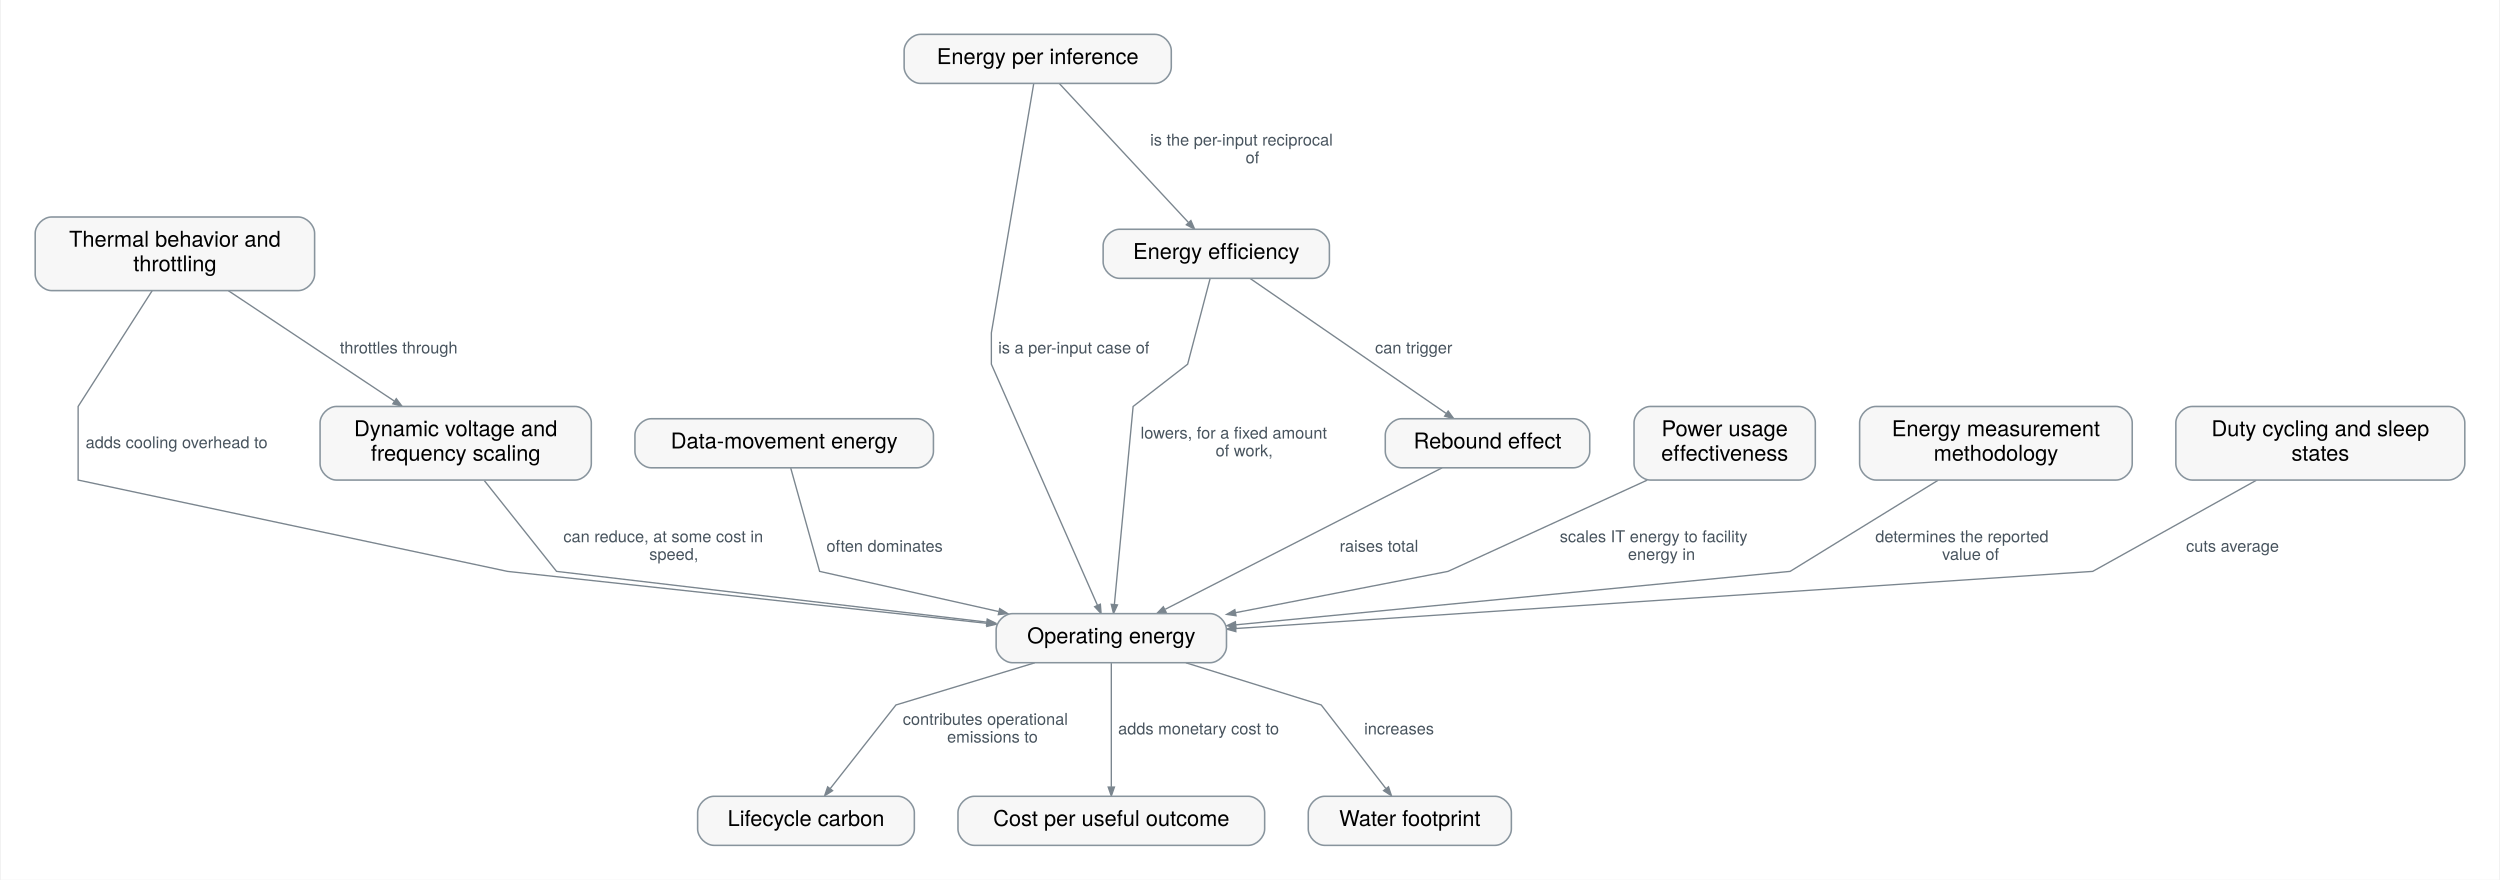
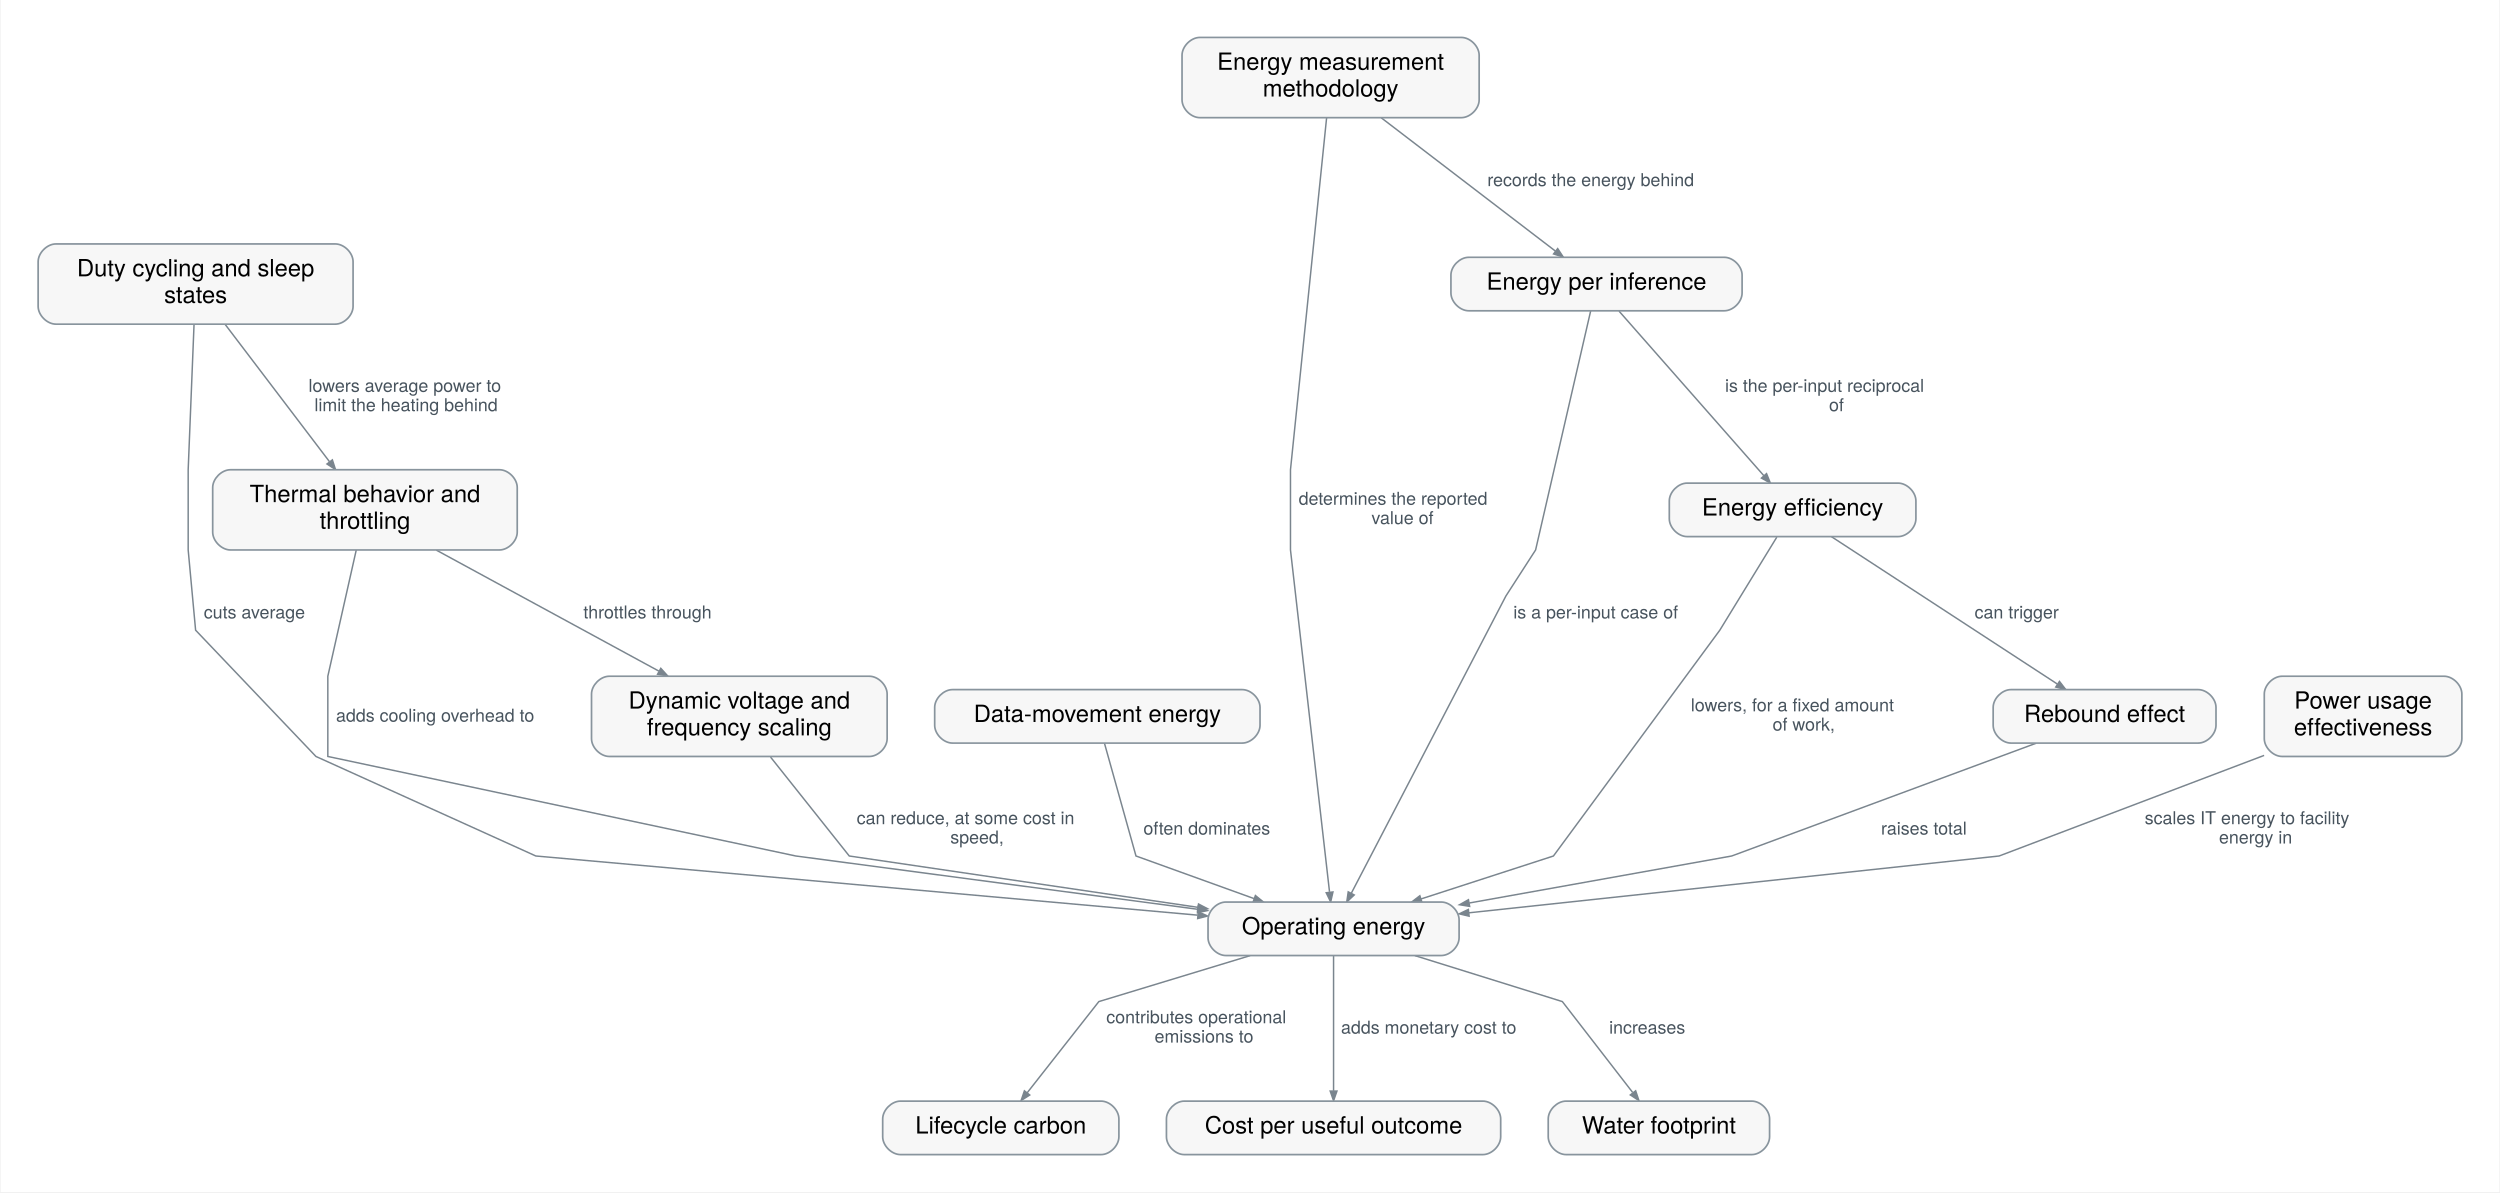
- <svg xmlns="http://www.w3.org/2000/svg" xmlns:xlink="http://www.w3.org/1999/xlink" width="1833pt" height="645pt" viewBox="0.00 0.00 1832.90 645.40" font-family="Helvetica Neue, Helvetica, Arial, sans-serif" role="group" aria-label="How does Operating energy connect?">
-   <g id="graph0" class="graph" transform="scale(1 1) rotate(0) translate(25.2 620.2)">
-     <polygon fill="white" stroke="transparent" points="-25.2,25.2 -25.2,-620.2 1807.7,-620.2 1807.7,25.2 -25.2,25.2" />
+ <svg xmlns="http://www.w3.org/2000/svg" xmlns:xlink="http://www.w3.org/1999/xlink" width="1682pt" height="802pt" viewBox="0.00 0.00 1681.90 802.40" font-family="Helvetica Neue, Helvetica, Arial, sans-serif" role="group" aria-label="How does Operating energy connect?">
+   <g id="graph0" class="graph" transform="scale(1 1) rotate(0) translate(25.2 777.2)">
+     <polygon fill="white" stroke="transparent" points="-25.2,25.2 -25.2,-777.2 1656.7,-777.2 1656.7,25.2 -25.2,25.2" />
    <g id="relation-rel.energy.carbon" class="edge">
-       <path fill="none" stroke="#7a858e" d="M733.35,-133.94C687.94,-120.15 631.5,-103 631.5,-103 631.5,-103 602.74,-66.4 583.19,-41.52" />
-       <polygon fill="#7a858e" stroke="#7a858e" points="584.98,-40.11 579.18,-36.4 581.4,-42.92 584.98,-40.11" />
-       <text text-anchor="start" x="636.5" y="-88.4" font-family="Helvetica Neue" font-size="12.00" fill="#47535d" paint-order="stroke" stroke="white" stroke-width="4" stroke-linejoin="round">contributes operational</text>
-       <text text-anchor="start" x="669" y="-75.4" font-family="Helvetica Neue" font-size="12.00" fill="#47535d" paint-order="stroke" stroke="white" stroke-width="4" stroke-linejoin="round">emissions to</text>
+       <path fill="none" stroke="#7a858e" d="M815.85,-133.94C770.44,-120.15 714,-103 714,-103 714,-103 685.24,-66.4 665.69,-41.52" />
+       <polygon fill="#7a858e" stroke="#7a858e" points="667.48,-40.11 661.68,-36.4 663.9,-42.92 667.48,-40.11" />
+       <text text-anchor="start" x="719" y="-88.4" font-family="Helvetica Neue" font-size="12.00" fill="#47535d" paint-order="stroke" stroke="white" stroke-width="4" stroke-linejoin="round">contributes operational</text>
+       <text text-anchor="start" x="751.5" y="-75.4" font-family="Helvetica Neue" font-size="12.00" fill="#47535d" paint-order="stroke" stroke="white" stroke-width="4" stroke-linejoin="round">emissions to</text>
    </g>
    <g id="relation-rel.energy.unit-cost" class="edge">
-       <path fill="none" stroke="#7a858e" d="M789.5,-133.74C789.5,-110.52 789.5,-69.11 789.5,-42.9" />
-       <polygon fill="#7a858e" stroke="#7a858e" points="791.78,-42.76 789.5,-36.26 787.23,-42.76 791.78,-42.76" />
-       <text text-anchor="start" x="794.5" y="-81.4" font-family="Helvetica Neue" font-size="12.00" fill="#47535d" paint-order="stroke" stroke="white" stroke-width="4" stroke-linejoin="round">adds monetary cost to</text>
+       <path fill="none" stroke="#7a858e" d="M872,-133.74C872,-110.52 872,-69.11 872,-42.9" />
+       <polygon fill="#7a858e" stroke="#7a858e" points="874.28,-42.76 872,-36.26 869.73,-42.76 874.28,-42.76" />
+       <text text-anchor="start" x="877" y="-81.4" font-family="Helvetica Neue" font-size="12.00" fill="#47535d" paint-order="stroke" stroke="white" stroke-width="4" stroke-linejoin="round">adds monetary cost to</text>
    </g>
    <g id="relation-rel.water-footprint.energy" class="edge">
-       <path fill="none" stroke="#7a858e" d="M844.23,-133.94C888.49,-120.15 943.5,-103 943.5,-103 943.5,-103 971.58,-66.71 990.83,-41.83" />
-       <polygon fill="#7a858e" stroke="#7a858e" points="992.85,-42.94 995.03,-36.4 989.25,-40.15 992.85,-42.94" />
-       <text text-anchor="start" x="975" y="-81.4" font-family="Helvetica Neue" font-size="12.00" fill="#47535d" paint-order="stroke" stroke="white" stroke-width="4" stroke-linejoin="round">increases</text>
+       <path fill="none" stroke="#7a858e" d="M926.73,-133.94C970.99,-120.15 1026,-103 1026,-103 1026,-103 1054.08,-66.71 1073.33,-41.83" />
+       <polygon fill="#7a858e" stroke="#7a858e" points="1075.35,-42.94 1077.53,-36.4 1071.75,-40.15 1075.35,-42.94" />
+       <text text-anchor="start" x="1057.5" y="-81.4" font-family="Helvetica Neue" font-size="12.00" fill="#47535d" paint-order="stroke" stroke="white" stroke-width="4" stroke-linejoin="round">increases</text>
    </g>
    <g id="relation-rel.thermal-dynamics.energy" class="edge">
-       <path fill="none" stroke="#7a858e" d="M85.85,-406.98C64.87,-374.17 31.5,-322 31.5,-322 31.5,-322 31.5,-268 31.5,-268 31.5,-268 346.5,-201 346.5,-201 346.5,-201 568.72,-176.92 698.38,-162.87" />
-       <polygon fill="#7a858e" stroke="#7a858e" points="698.65,-165.13 704.87,-162.17 698.16,-160.61 698.65,-165.13" />
-       <text text-anchor="start" x="37" y="-291.4" font-family="Helvetica Neue" font-size="12.00" fill="#47535d" paint-order="stroke" stroke="white" stroke-width="4" stroke-linejoin="round">adds cooling overhead to</text>
+       <path fill="none" stroke="#7a858e" d="M214.14,-406.98C206.75,-374.17 195,-322 195,-322 195,-322 195,-268 195,-268 195,-268 510,-201 510,-201 510,-201 673.22,-179.36 780.47,-165.14" />
+       <polygon fill="#7a858e" stroke="#7a858e" points="780.98,-167.36 787.13,-164.25 780.38,-162.85 780.98,-167.36" />
+       <text text-anchor="start" x="200.5" y="-291.4" font-family="Helvetica Neue" font-size="12.00" fill="#47535d" paint-order="stroke" stroke="white" stroke-width="4" stroke-linejoin="round">adds cooling overhead to</text>
    </g>
    <g id="relation-rel.thermal-dynamics.dvfs" class="edge">
-       <path fill="none" stroke="#7a858e" d="M141.73,-406.91C176.41,-383.84 227,-350.2 263.36,-326.02" />
-       <polygon fill="#7a858e" stroke="#7a858e" points="264.91,-327.72 269.06,-322.23 262.39,-323.93 264.91,-327.72" />
-       <text text-anchor="start" x="223.5" y="-360.9" font-family="Helvetica Neue" font-size="12.00" fill="#47535d" paint-order="stroke" stroke="white" stroke-width="4" stroke-linejoin="round">throttles through</text>
+       <path fill="none" stroke="#7a858e" d="M267.99,-406.91C310.77,-383.65 373.32,-349.65 417.87,-325.43" />
+       <polygon fill="#7a858e" stroke="#7a858e" points="419.13,-327.33 423.76,-322.23 416.96,-323.33 419.13,-327.33" />
+       <text text-anchor="start" x="367" y="-360.9" font-family="Helvetica Neue" font-size="12.00" fill="#47535d" paint-order="stroke" stroke="white" stroke-width="4" stroke-linejoin="round">throttles through</text>
    </g>
    <g id="relation-rel.data-movement-energy.energy" class="edge">
-       <path fill="none" stroke="#7a858e" d="M554.27,-276.94C561.77,-250.09 575.5,-201 575.5,-201 575.5,-201 646.66,-185.04 706.91,-171.52" />
-       <polygon fill="#7a858e" stroke="#7a858e" points="707.6,-173.7 713.45,-170.06 706.61,-169.26 707.6,-173.7" />
-       <text text-anchor="start" x="580.5" y="-215.4" font-family="Helvetica Neue" font-size="12.00" fill="#47535d" paint-order="stroke" stroke="white" stroke-width="4" stroke-linejoin="round">often dominates</text>
+       <path fill="none" stroke="#7a858e" d="M717.77,-276.94C725.27,-250.09 739,-201 739,-201 739,-201 781.45,-185.68 818.39,-172.35" />
+       <polygon fill="#7a858e" stroke="#7a858e" points="819.39,-174.4 824.73,-170.06 817.85,-170.12 819.39,-174.4" />
+       <text text-anchor="start" x="744" y="-215.4" font-family="Helvetica Neue" font-size="12.00" fill="#47535d" paint-order="stroke" stroke="white" stroke-width="4" stroke-linejoin="round">often dominates</text>
    </g>
    <g id="relation-rel.dvfs.energy" class="edge">
-       <path fill="none" stroke="#7a858e" d="M329.51,-267.6C351.39,-240.1 382.5,-201 382.5,-201 382.5,-201 577.94,-177.95 697.95,-163.8" />
-       <polygon fill="#7a858e" stroke="#7a858e" points="698.49,-166.02 704.67,-163 697.95,-161.51 698.49,-166.02" />
-       <text text-anchor="start" x="387.5" y="-222.4" font-family="Helvetica Neue" font-size="12.00" fill="#47535d" paint-order="stroke" stroke="white" stroke-width="4" stroke-linejoin="round">can reduce, at some cost in</text>
-       <text text-anchor="start" x="450.5" y="-209.4" font-family="Helvetica Neue" font-size="12.00" fill="#47535d" paint-order="stroke" stroke="white" stroke-width="4" stroke-linejoin="round">speed,</text>
+       <path fill="none" stroke="#7a858e" d="M493.01,-267.6C514.89,-240.1 546,-201 546,-201 546,-201 684.18,-180.65 780.62,-166.45" />
+       <polygon fill="#7a858e" stroke="#7a858e" points="781.1,-168.68 787.2,-165.49 780.44,-164.18 781.1,-168.68" />
+       <text text-anchor="start" x="551" y="-222.4" font-family="Helvetica Neue" font-size="12.00" fill="#47535d" paint-order="stroke" stroke="white" stroke-width="4" stroke-linejoin="round">can reduce, at some cost in</text>
+       <text text-anchor="start" x="614" y="-209.4" font-family="Helvetica Neue" font-size="12.00" fill="#47535d" paint-order="stroke" stroke="white" stroke-width="4" stroke-linejoin="round">speed,</text>
    </g>
    <g id="relation-rel.energy-per-inference.energy" class="edge">
-       <path fill="none" stroke="#7a858e" d="M732.6,-558.95C724.38,-510.58 701.5,-376 701.5,-376 701.5,-376 701.5,-353 701.5,-353 701.5,-353 756.18,-228.73 779.34,-176.1" />
-       <polygon fill="#7a858e" stroke="#7a858e" points="781.46,-176.92 782,-170.05 777.3,-175.09 781.46,-176.92" />
-       <text text-anchor="start" x="706.5" y="-360.9" font-family="Helvetica Neue" font-size="12.00" fill="#47535d" paint-order="stroke" stroke="white" stroke-width="4" stroke-linejoin="round">is a per-input case of</text>
+       <path fill="none" stroke="#7a858e" d="M1045.07,-567.93C1034.81,-523.38 1008,-407 1008,-407 1008,-407 988,-376 988,-376 988,-376 897,-201 897,-201 897,-201 890.41,-188.34 883.99,-176.02" />
+       <polygon fill="#7a858e" stroke="#7a858e" points="885.9,-174.77 880.88,-170.06 881.87,-176.87 885.9,-174.77" />
+       <text text-anchor="start" x="993" y="-360.9" font-family="Helvetica Neue" font-size="12.00" fill="#47535d" paint-order="stroke" stroke="white" stroke-width="4" stroke-linejoin="round">is a per-input case of</text>
    </g>
    <g id="relation-rel.energy-per-inference.energy-efficiency" class="edge">
-       <path fill="none" stroke="#7a858e" d="M751.3,-558.99C775.01,-533.48 819.77,-485.29 845.98,-457.09" />
-       <polygon fill="#7a858e" stroke="#7a858e" points="847.88,-458.38 850.64,-452.07 844.55,-455.28 847.88,-458.38" />
-       <text text-anchor="start" x="818" y="-513.4" font-family="Helvetica Neue" font-size="12.00" fill="#47535d" paint-order="stroke" stroke="white" stroke-width="4" stroke-linejoin="round">is the per-input reciprocal</text>
-       <text text-anchor="start" x="888" y="-500.4" font-family="Helvetica Neue" font-size="12.00" fill="#47535d" paint-order="stroke" stroke="white" stroke-width="4" stroke-linejoin="round">of</text>
+       <path fill="none" stroke="#7a858e" d="M1064.14,-567.79C1088.21,-540.44 1135.18,-487.07 1161.65,-456.98" />
+       <polygon fill="#7a858e" stroke="#7a858e" points="1163.45,-458.39 1166.03,-452.01 1160.03,-455.38 1163.45,-458.39" />
+       <text text-anchor="start" x="1135.5" y="-513.4" font-family="Helvetica Neue" font-size="12.00" fill="#47535d" paint-order="stroke" stroke="white" stroke-width="4" stroke-linejoin="round">is the per-input reciprocal</text>
+       <text text-anchor="start" x="1205.5" y="-500.4" font-family="Helvetica Neue" font-size="12.00" fill="#47535d" paint-order="stroke" stroke="white" stroke-width="4" stroke-linejoin="round">of</text>
    </g>
    <g id="relation-rel.pue.energy" class="edge">
-       <path fill="none" stroke="#7a858e" d="M1182.68,-267.97C1122.63,-240.46 1036.5,-201 1036.5,-201 1036.5,-201 951.25,-184.43 880.91,-170.76" />
-       <polygon fill="#7a858e" stroke="#7a858e" points="880.97,-168.46 874.16,-169.45 880.1,-172.92 880.97,-168.46" />
-       <text text-anchor="start" x="1118.5" y="-222.4" font-family="Helvetica Neue" font-size="12.00" fill="#47535d" paint-order="stroke" stroke="white" stroke-width="4" stroke-linejoin="round">scales IT energy to facility</text>
-       <text text-anchor="start" x="1168.5" y="-209.4" font-family="Helvetica Neue" font-size="12.00" fill="#47535d" paint-order="stroke" stroke="white" stroke-width="4" stroke-linejoin="round">energy in</text>
+       <path fill="none" stroke="#7a858e" d="M1498.38,-268.71C1425.83,-241.17 1320,-201 1320,-201 1320,-201 1094.05,-176.79 963.08,-162.76" />
+       <polygon fill="#7a858e" stroke="#7a858e" points="963.23,-160.49 956.53,-162.06 962.75,-165.01 963.23,-160.49" />
+       <text text-anchor="start" x="1418" y="-222.4" font-family="Helvetica Neue" font-size="12.00" fill="#47535d" paint-order="stroke" stroke="white" stroke-width="4" stroke-linejoin="round">scales IT energy to facility</text>
+       <text text-anchor="start" x="1468" y="-209.4" font-family="Helvetica Neue" font-size="12.00" fill="#47535d" paint-order="stroke" stroke="white" stroke-width="4" stroke-linejoin="round">energy in</text>
    </g>
    <g id="relation-rel.energy-efficiency.energy" class="edge">
-       <path fill="none" stroke="#7a858e" d="M861.94,-415.64C855.77,-392.11 845.5,-353 845.5,-353 845.5,-353 805.5,-322 805.5,-322 805.5,-322 796.17,-223.47 791.76,-176.88" />
-       <polygon fill="#7a858e" stroke="#7a858e" points="794,-176.39 791.12,-170.13 789.47,-176.82 794,-176.39" />
-       <text text-anchor="start" x="811" y="-298.4" font-family="Helvetica Neue" font-size="12.00" fill="#47535d" paint-order="stroke" stroke="white" stroke-width="4" stroke-linejoin="round">lowers, for a fixed amount</text>
-       <text text-anchor="start" x="866" y="-285.4" font-family="Helvetica Neue" font-size="12.00" fill="#47535d" paint-order="stroke" stroke="white" stroke-width="4" stroke-linejoin="round">of work,</text>
+       <path fill="none" stroke="#7a858e" d="M1170.37,-415.64C1155.96,-392.11 1132,-353 1132,-353 1132,-353 1020,-201 1020,-201 1020,-201 972.17,-185.49 930.89,-172.1" />
+       <polygon fill="#7a858e" stroke="#7a858e" points="931.48,-169.9 924.6,-170.06 930.08,-174.23 931.48,-169.9" />
+       <text text-anchor="start" x="1112.5" y="-298.4" font-family="Helvetica Neue" font-size="12.00" fill="#47535d" paint-order="stroke" stroke="white" stroke-width="4" stroke-linejoin="round">lowers, for a fixed amount</text>
+       <text text-anchor="start" x="1167.5" y="-285.4" font-family="Helvetica Neue" font-size="12.00" fill="#47535d" paint-order="stroke" stroke="white" stroke-width="4" stroke-linejoin="round">of work,</text>
    </g>
    <g id="relation-rel.energy-efficiency.rebound-effect" class="edge">
-       <path fill="none" stroke="#7a858e" d="M891.3,-415.93C927.75,-390.84 995.7,-344.05 1035.1,-316.93" />
-       <polygon fill="#7a858e" stroke="#7a858e" points="1036.64,-318.63 1040.7,-313.07 1034.06,-314.89 1036.64,-318.63" />
-       <text text-anchor="start" x="983" y="-360.9" font-family="Helvetica Neue" font-size="12.00" fill="#47535d" paint-order="stroke" stroke="white" stroke-width="4" stroke-linejoin="round">can trigger</text>
+       <path fill="none" stroke="#7a858e" d="M1207.17,-415.93C1245.71,-390.78 1317.64,-343.86 1359.18,-316.76" />
+       <polygon fill="#7a858e" stroke="#7a858e" points="1360.63,-318.53 1364.83,-313.07 1358.14,-314.72 1360.63,-318.53" />
+       <text text-anchor="start" x="1303.5" y="-360.9" font-family="Helvetica Neue" font-size="12.00" fill="#47535d" paint-order="stroke" stroke="white" stroke-width="4" stroke-linejoin="round">can trigger</text>
    </g>
    <g id="relation-rel.energy-measurement.energy" class="edge">
-       <path fill="none" stroke="#7a858e" d="M1396.04,-267.85C1351.37,-240.34 1287.5,-201 1287.5,-201 1287.5,-201 1024.82,-175.68 881.02,-161.82" />
-       <polygon fill="#7a858e" stroke="#7a858e" points="880.95,-159.53 874.26,-161.17 880.51,-164.06 880.95,-159.53" />
-       <text text-anchor="start" x="1350" y="-222.4" font-family="Helvetica Neue" font-size="12.00" fill="#47535d" paint-order="stroke" stroke="white" stroke-width="4" stroke-linejoin="round">determines the reported</text>
-       <text text-anchor="start" x="1399" y="-209.4" font-family="Helvetica Neue" font-size="12.00" fill="#47535d" paint-order="stroke" stroke="white" stroke-width="4" stroke-linejoin="round">value of</text>
+       <path fill="none" stroke="#7a858e" d="M867.31,-697.82C860.48,-631.3 843,-461 843,-461 843,-461 843,-407 843,-407 843,-407 862.05,-240.12 869.27,-176.89" />
+       <polygon fill="#7a858e" stroke="#7a858e" points="871.58,-176.78 870.05,-170.06 867.05,-176.26 871.58,-176.78" />
+       <text text-anchor="start" x="848.5" y="-437.4" font-family="Helvetica Neue" font-size="12.00" fill="#47535d" paint-order="stroke" stroke="white" stroke-width="4" stroke-linejoin="round">determines the reported</text>
+       <text text-anchor="start" x="897.5" y="-424.4" font-family="Helvetica Neue" font-size="12.00" fill="#47535d" paint-order="stroke" stroke="white" stroke-width="4" stroke-linejoin="round">value of</text>
+     </g>
+     <g id="relation-rel.energy-measurement.energy-per-inference" class="edge">
+       <path fill="none" stroke="#7a858e" d="M904.09,-697.91C938.13,-671.86 989.8,-632.31 1021.37,-608.15" />
+       <polygon fill="#7a858e" stroke="#7a858e" points="1022.86,-609.87 1026.64,-604.12 1020.09,-606.26 1022.86,-609.87" />
+       <text text-anchor="start" x="975.5" y="-651.9" font-family="Helvetica Neue" font-size="12.00" fill="#47535d" paint-order="stroke" stroke="white" stroke-width="4" stroke-linejoin="round">records the energy behind</text>
    </g>
    <g id="relation-rel.rebound-effect.energy" class="edge">
-       <path fill="none" stroke="#7a858e" d="M1032.21,-276.99C981.13,-250.9 883.62,-201.08 829.03,-173.19" />
-       <polygon fill="#7a858e" stroke="#7a858e" points="829.73,-171 822.91,-170.07 827.66,-175.05 829.73,-171" />
-       <text text-anchor="start" x="957" y="-215.4" font-family="Helvetica Neue" font-size="12.00" fill="#47535d" paint-order="stroke" stroke="white" stroke-width="4" stroke-linejoin="round">raises total</text>
+       <path fill="none" stroke="#7a858e" d="M1344.96,-276.94C1272.5,-250.09 1140,-201 1140,-201 1140,-201 1040.96,-183.26 963.29,-169.35" />
+       <polygon fill="#7a858e" stroke="#7a858e" points="963.6,-167.09 956.8,-168.19 962.79,-171.57 963.6,-167.09" />
+       <text text-anchor="start" x="1240.5" y="-215.4" font-family="Helvetica Neue" font-size="12.00" fill="#47535d" paint-order="stroke" stroke="white" stroke-width="4" stroke-linejoin="round">raises total</text>
    </g>
    <g id="relation-rel.duty-cycling.energy" class="edge">
-       <path fill="none" stroke="#7a858e" d="M1629.54,-267.85C1580.14,-240.34 1509.5,-201 1509.5,-201 1509.5,-201 1074.47,-172 880.72,-159.08" />
-       <polygon fill="#7a858e" stroke="#7a858e" points="880.85,-156.81 874.21,-158.65 880.54,-161.35 880.85,-156.81" />
-       <text text-anchor="start" x="1578" y="-215.4" font-family="Helvetica Neue" font-size="12.00" fill="#47535d" paint-order="stroke" stroke="white" stroke-width="4" stroke-linejoin="round">cuts average</text>
+       <path fill="none" stroke="#7a858e" d="M104.94,-558.7C103.47,-522.3 101,-461 101,-461 101,-461 101,-407 101,-407 101,-407 106,-353 106,-353 106,-353 187,-268 187,-268 187,-268 335,-201 335,-201 335,-201 627.13,-174.89 780.46,-161.18" />
+       <polygon fill="#7a858e" stroke="#7a858e" points="780.94,-163.42 787.21,-160.58 780.53,-158.89 780.94,-163.42" />
+       <text text-anchor="start" x="111.5" y="-360.9" font-family="Helvetica Neue" font-size="12.00" fill="#47535d" paint-order="stroke" stroke="white" stroke-width="4" stroke-linejoin="round">cuts average</text>
+     </g>
+     <g id="relation-rel.duty-cycling.thermal-dynamics" class="edge">
+       <path fill="none" stroke="#7a858e" d="M125.86,-558.87C145.41,-533.14 175.3,-493.81 196.14,-466.4" />
+       <polygon fill="#7a858e" stroke="#7a858e" points="198.06,-467.63 200.18,-461.08 194.43,-464.88 198.06,-467.63" />
+       <text text-anchor="start" x="182" y="-513.4" font-family="Helvetica Neue" font-size="12.00" fill="#47535d" paint-order="stroke" stroke="white" stroke-width="4" stroke-linejoin="round">lowers average power to</text>
+       <text text-anchor="start" x="186" y="-500.4" font-family="Helvetica Neue" font-size="12.00" fill="#47535d" paint-order="stroke" stroke="white" stroke-width="4" stroke-linejoin="round">limit the heating behind</text>
    </g>
    <g id="concept-mlsys.energy" class="node">
      <g id="a_concept-mlsys.energy">
        <a xlink:title="Energy consumed by a specified system boundary over a defined workload or interval.">
-           <path fill="#f7f7f7" stroke="#88949d" stroke-width="1.15" d="M862,-170C862,-170 717,-170 717,-170 711,-170 705,-164 705,-158 705,-158 705,-146 705,-146 705,-140 711,-134 717,-134 717,-134 862,-134 862,-134 868,-134 874,-140 874,-146 874,-146 874,-158 874,-158 874,-164 868,-170 862,-170" />
-           <text text-anchor="middle" x="789.5" y="-148.2" font-family="Helvetica Neue" font-size="16.00">Operating energy</text>
+           <path fill="#f7f7f7" stroke="#88949d" stroke-width="1.15" d="M944.5,-170C944.5,-170 799.5,-170 799.5,-170 793.5,-170 787.5,-164 787.5,-158 787.5,-158 787.5,-146 787.5,-146 787.5,-140 793.5,-134 799.5,-134 799.5,-134 944.5,-134 944.5,-134 950.5,-134 956.5,-140 956.5,-146 956.5,-146 956.5,-158 956.5,-158 956.5,-164 950.5,-170 944.5,-170" />
+           <text text-anchor="middle" x="872" y="-148.2" font-family="Helvetica Neue" font-size="16.00">Operating energy</text>
        </a>
      </g>
    </g>
    <g id="concept-mlsys.carbon" class="node">
      <g id="a_concept-mlsys.carbon">
        <a xlink:title="Emissions attributed to operation and embodied system resources under declared accounting boundaries.">
-           <path fill="#f7f7f7" stroke="#88949d" stroke-width="1.15" d="M633,-36C633,-36 498,-36 498,-36 492,-36 486,-30 486,-24 486,-24 486,-12 486,-12 486,-6 492,0 498,0 498,0 633,0 633,0 639,0 645,-6 645,-12 645,-12 645,-24 645,-24 645,-30 639,-36 633,-36" />
-           <text text-anchor="middle" x="565.5" y="-14.2" font-family="Helvetica Neue" font-size="16.00">Lifecycle carbon</text>
+           <path fill="#f7f7f7" stroke="#88949d" stroke-width="1.15" d="M715.5,-36C715.5,-36 580.5,-36 580.5,-36 574.5,-36 568.5,-30 568.5,-24 568.5,-24 568.5,-12 568.5,-12 568.5,-6 574.5,0 580.5,0 580.5,0 715.5,0 715.5,0 721.5,0 727.5,-6 727.5,-12 727.5,-12 727.5,-24 727.5,-24 727.5,-30 721.5,-36 715.5,-36" />
+           <text text-anchor="middle" x="648" y="-14.2" font-family="Helvetica Neue" font-size="16.00">Lifecycle carbon</text>
        </a>
      </g>
    </g>
    <g id="concept-mlsys.unit-cost" class="node">
      <g id="a_concept-mlsys.unit-cost">
        <a xlink:title="Total relevant expenditure divided by outcomes meeting a specified acceptance criterion.">
-           <path fill="#f7f7f7" stroke="#88949d" stroke-width="1.15" d="M890,-36C890,-36 689,-36 689,-36 683,-36 677,-30 677,-24 677,-24 677,-12 677,-12 677,-6 683,0 689,0 689,0 890,0 890,0 896,0 902,-6 902,-12 902,-12 902,-24 902,-24 902,-30 896,-36 890,-36" />
-           <text text-anchor="middle" x="789.5" y="-14.2" font-family="Helvetica Neue" font-size="16.00">Cost per useful outcome</text>
+           <path fill="#f7f7f7" stroke="#88949d" stroke-width="1.15" d="M972.5,-36C972.5,-36 771.5,-36 771.5,-36 765.5,-36 759.5,-30 759.5,-24 759.5,-24 759.5,-12 759.5,-12 759.5,-6 765.5,0 771.5,0 771.5,0 972.5,0 972.5,0 978.5,0 984.5,-6 984.5,-12 984.5,-12 984.5,-24 984.5,-24 984.5,-30 978.5,-36 972.5,-36" />
+           <text text-anchor="middle" x="872" y="-14.2" font-family="Helvetica Neue" font-size="16.00">Cost per useful outcome</text>
        </a>
      </g>
    </g>
    <g id="concept-mlsys.thermal-dynamics" class="node">
      <g id="a_concept-mlsys.thermal-dynamics">
        <a xlink:title="Evolution of temperature under heat generation and removal, and the performance controls or operating restrictions that follow under a platform thermal policy.">
-           <path fill="#f7f7f7" stroke="#88949d" stroke-width="1.15" d="M193,-461C193,-461 12,-461 12,-461 6,-461 0,-455 0,-449 0,-449 0,-419 0,-419 0,-413 6,-407 12,-407 12,-407 193,-407 193,-407 199,-407 205,-413 205,-419 205,-419 205,-449 205,-449 205,-455 199,-461 193,-461" />
-           <text text-anchor="middle" x="102.5" y="-439.2" font-family="Helvetica Neue" font-size="16.00">Thermal behavior and</text>
-           <text text-anchor="middle" x="102.5" y="-421.2" font-family="Helvetica Neue" font-size="16.00">throttling</text>
+           <path fill="#f7f7f7" stroke="#88949d" stroke-width="1.15" d="M310.5,-461C310.5,-461 129.5,-461 129.5,-461 123.5,-461 117.5,-455 117.5,-449 117.5,-449 117.5,-419 117.5,-419 117.5,-413 123.5,-407 129.5,-407 129.5,-407 310.5,-407 310.5,-407 316.5,-407 322.5,-413 322.5,-419 322.5,-419 322.5,-449 322.5,-449 322.5,-455 316.5,-461 310.5,-461" />
+           <text text-anchor="middle" x="220" y="-439.2" font-family="Helvetica Neue" font-size="16.00">Thermal behavior and</text>
+           <text text-anchor="middle" x="220" y="-421.2" font-family="Helvetica Neue" font-size="16.00">throttling</text>
        </a>
      </g>
    </g>
    <g id="concept-mlsys.data-movement-energy" class="node">
      <g id="a_concept-mlsys.data-movement-energy">
        <a xlink:title="The energy cost of moving operands between storage levels, which grows with distance and typically exceeds the energy of the arithmetic performed on them.">
-           <path fill="#f7f7f7" stroke="#88949d" stroke-width="1.15" d="M647,-313C647,-313 452,-313 452,-313 446,-313 440,-307 440,-301 440,-301 440,-289 440,-289 440,-283 446,-277 452,-277 452,-277 647,-277 647,-277 653,-277 659,-283 659,-289 659,-289 659,-301 659,-301 659,-307 653,-313 647,-313" />
-           <text text-anchor="middle" x="549.5" y="-291.2" font-family="Helvetica Neue" font-size="16.00">Data-movement energy</text>
+           <path fill="#f7f7f7" stroke="#88949d" stroke-width="1.15" d="M810.5,-313C810.5,-313 615.5,-313 615.5,-313 609.5,-313 603.5,-307 603.5,-301 603.5,-301 603.5,-289 603.5,-289 603.5,-283 609.5,-277 615.5,-277 615.5,-277 810.5,-277 810.5,-277 816.5,-277 822.5,-283 822.5,-289 822.5,-289 822.5,-301 822.5,-301 822.5,-307 816.5,-313 810.5,-313" />
+           <text text-anchor="middle" x="713" y="-291.2" font-family="Helvetica Neue" font-size="16.00">Data-movement energy</text>
        </a>
      </g>
    </g>
    <g id="concept-mlsys.dvfs" class="node">
      <g id="a_concept-mlsys.dvfs">
        <a xlink:title="Adjusting supply voltage and clock frequency at runtime to trade performance for power, since dynamic power grows superlinearly with voltage.">
-           <path fill="#f7f7f7" stroke="#88949d" stroke-width="1.15" d="M396,-322C396,-322 221,-322 221,-322 215,-322 209,-316 209,-310 209,-310 209,-280 209,-280 209,-274 215,-268 221,-268 221,-268 396,-268 396,-268 402,-268 408,-274 408,-280 408,-280 408,-310 408,-310 408,-316 402,-322 396,-322" />
-           <text text-anchor="middle" x="308.5" y="-300.2" font-family="Helvetica Neue" font-size="16.00">Dynamic voltage and</text>
-           <text text-anchor="middle" x="308.5" y="-282.2" font-family="Helvetica Neue" font-size="16.00">frequency scaling</text>
+           <path fill="#f7f7f7" stroke="#88949d" stroke-width="1.15" d="M559.5,-322C559.5,-322 384.5,-322 384.5,-322 378.5,-322 372.5,-316 372.5,-310 372.5,-310 372.5,-280 372.5,-280 372.5,-274 378.5,-268 384.5,-268 384.5,-268 559.5,-268 559.5,-268 565.5,-268 571.5,-274 571.5,-280 571.5,-280 571.5,-310 571.5,-310 571.5,-316 565.5,-322 559.5,-322" />
+           <text text-anchor="middle" x="472" y="-300.2" font-family="Helvetica Neue" font-size="16.00">Dynamic voltage and</text>
+           <text text-anchor="middle" x="472" y="-282.2" font-family="Helvetica Neue" font-size="16.00">frequency scaling</text>
        </a>
      </g>
    </g>
    <g id="concept-mlsys.energy-per-inference" class="node">
      <g id="a_concept-mlsys.energy-per-inference">
        <a xlink:title="Energy consumed to process one input end to end on a device, the binding metric for battery-powered and energy-harvesting deployments.">
-           <path fill="#f7f7f7" stroke="#88949d" stroke-width="1.15" d="M821.5,-595C821.5,-595 649.5,-595 649.5,-595 643.5,-595 637.5,-589 637.5,-583 637.5,-583 637.5,-571 637.5,-571 637.5,-565 643.5,-559 649.5,-559 649.5,-559 821.5,-559 821.5,-559 827.5,-559 833.5,-565 833.5,-571 833.5,-571 833.5,-583 833.5,-583 833.5,-589 827.5,-595 821.5,-595" />
-           <text text-anchor="middle" x="735.5" y="-573.2" font-family="Helvetica Neue" font-size="16.00">Energy per inference</text>
+           <path fill="#f7f7f7" stroke="#88949d" stroke-width="1.15" d="M1135,-604C1135,-604 963,-604 963,-604 957,-604 951,-598 951,-592 951,-592 951,-580 951,-580 951,-574 957,-568 963,-568 963,-568 1135,-568 1135,-568 1141,-568 1147,-574 1147,-580 1147,-580 1147,-592 1147,-592 1147,-598 1141,-604 1135,-604" />
+           <text text-anchor="middle" x="1049" y="-582.2" font-family="Helvetica Neue" font-size="16.00">Energy per inference</text>
        </a>
      </g>
    </g>
    <g id="concept-mlsys.pue" class="node">
      <g id="a_concept-mlsys.pue">
        <a xlink:title="Total facility energy divided by IT equipment energy, measuring overhead from cooling, power conversion, and other non-compute loads.">
-           <path fill="#f7f7f7" stroke="#88949d" stroke-width="1.15" d="M1294,-322C1294,-322 1185,-322 1185,-322 1179,-322 1173,-316 1173,-310 1173,-310 1173,-280 1173,-280 1173,-274 1179,-268 1185,-268 1185,-268 1294,-268 1294,-268 1300,-268 1306,-274 1306,-280 1306,-280 1306,-310 1306,-310 1306,-316 1300,-322 1294,-322" />
-           <text text-anchor="middle" x="1239.5" y="-300.2" font-family="Helvetica Neue" font-size="16.00">Power usage</text>
-           <text text-anchor="middle" x="1239.5" y="-282.2" font-family="Helvetica Neue" font-size="16.00">effectiveness</text>
+           <path fill="#f7f7f7" stroke="#88949d" stroke-width="1.15" d="M1619.5,-322C1619.5,-322 1510.5,-322 1510.5,-322 1504.5,-322 1498.5,-316 1498.5,-310 1498.5,-310 1498.5,-280 1498.5,-280 1498.5,-274 1504.5,-268 1510.5,-268 1510.5,-268 1619.5,-268 1619.5,-268 1625.5,-268 1631.5,-274 1631.5,-280 1631.5,-280 1631.5,-310 1631.5,-310 1631.5,-316 1625.5,-322 1619.5,-322" />
+           <text text-anchor="middle" x="1565" y="-300.2" font-family="Helvetica Neue" font-size="16.00">Power usage</text>
+           <text text-anchor="middle" x="1565" y="-282.2" font-family="Helvetica Neue" font-size="16.00">effectiveness</text>
        </a>
      </g>
    </g>
    <g id="concept-mlsys.energy-efficiency" class="node">
      <g id="a_concept-mlsys.energy-efficiency">
        <a xlink:title="Useful work completed per unit energy, such as inferences or tokens per joule, measured within a stated system boundary.">
-           <path fill="#f7f7f7" stroke="#88949d" stroke-width="1.15" d="M937.5,-452C937.5,-452 795.5,-452 795.5,-452 789.5,-452 783.5,-446 783.5,-440 783.5,-440 783.5,-428 783.5,-428 783.5,-422 789.5,-416 795.5,-416 795.5,-416 937.5,-416 937.5,-416 943.5,-416 949.5,-422 949.5,-428 949.5,-428 949.5,-440 949.5,-440 949.5,-446 943.5,-452 937.5,-452" />
-           <text text-anchor="middle" x="866.5" y="-430.2" font-family="Helvetica Neue" font-size="16.00">Energy efficiency</text>
+           <path fill="#f7f7f7" stroke="#88949d" stroke-width="1.15" d="M1252,-452C1252,-452 1110,-452 1110,-452 1104,-452 1098,-446 1098,-440 1098,-440 1098,-428 1098,-428 1098,-422 1104,-416 1110,-416 1110,-416 1252,-416 1252,-416 1258,-416 1264,-422 1264,-428 1264,-428 1264,-440 1264,-440 1264,-446 1258,-452 1252,-452" />
+           <text text-anchor="middle" x="1181" y="-430.2" font-family="Helvetica Neue" font-size="16.00">Energy efficiency</text>
        </a>
      </g>
    </g>
    <g id="concept-mlsys.water-footprint" class="node">
      <g id="a_concept-mlsys.water-footprint">
        <a xlink:title="Water withdrawn or consumed by a system, on site for cooling and off site for electricity generation, per unit of work or over its lifetime.">
-           <path fill="#f7f7f7" stroke="#88949d" stroke-width="1.15" d="M1071,-36C1071,-36 946,-36 946,-36 940,-36 934,-30 934,-24 934,-24 934,-12 934,-12 934,-6 940,0 946,0 946,0 1071,0 1071,0 1077,0 1083,-6 1083,-12 1083,-12 1083,-24 1083,-24 1083,-30 1077,-36 1071,-36" />
-           <text text-anchor="middle" x="1008.5" y="-14.2" font-family="Helvetica Neue" font-size="16.00">Water footprint</text>
+           <path fill="#f7f7f7" stroke="#88949d" stroke-width="1.15" d="M1153.5,-36C1153.5,-36 1028.5,-36 1028.5,-36 1022.5,-36 1016.5,-30 1016.5,-24 1016.5,-24 1016.5,-12 1016.5,-12 1016.5,-6 1022.5,0 1028.5,0 1028.5,0 1153.5,0 1153.5,0 1159.5,0 1165.5,-6 1165.5,-12 1165.5,-12 1165.5,-24 1165.5,-24 1165.5,-30 1159.5,-36 1153.5,-36" />
+           <text text-anchor="middle" x="1091" y="-14.2" font-family="Helvetica Neue" font-size="16.00">Water footprint</text>
        </a>
      </g>
    </g>
    <g id="concept-mlsys.energy-measurement" class="node">
      <g id="a_concept-mlsys.energy-measurement">
        <a xlink:title="The declared sensor sources, sampling rate, measurement boundary, and attribution rules by which a workload's energy is measured, from on-chip counters to facility meters.">
-           <path fill="#f7f7f7" stroke="#88949d" stroke-width="1.15" d="M1526.5,-322C1526.5,-322 1350.5,-322 1350.5,-322 1344.5,-322 1338.5,-316 1338.5,-310 1338.5,-310 1338.5,-280 1338.5,-280 1338.5,-274 1344.5,-268 1350.5,-268 1350.5,-268 1526.5,-268 1526.5,-268 1532.5,-268 1538.5,-274 1538.5,-280 1538.5,-280 1538.5,-310 1538.5,-310 1538.5,-316 1532.5,-322 1526.5,-322" />
-           <text text-anchor="middle" x="1438.5" y="-300.2" font-family="Helvetica Neue" font-size="16.00">Energy measurement</text>
-           <text text-anchor="middle" x="1438.5" y="-282.2" font-family="Helvetica Neue" font-size="16.00">methodology</text>
+           <path fill="#f7f7f7" stroke="#88949d" stroke-width="1.15" d="M958,-752C958,-752 782,-752 782,-752 776,-752 770,-746 770,-740 770,-740 770,-710 770,-710 770,-704 776,-698 782,-698 782,-698 958,-698 958,-698 964,-698 970,-704 970,-710 970,-710 970,-740 970,-740 970,-746 964,-752 958,-752" />
+           <text text-anchor="middle" x="870" y="-730.2" font-family="Helvetica Neue" font-size="16.00">Energy measurement</text>
+           <text text-anchor="middle" x="870" y="-712.2" font-family="Helvetica Neue" font-size="16.00">methodology</text>
        </a>
      </g>
    </g>
    <g id="concept-mlsys.rebound-effect" class="node">
      <g id="a_concept-mlsys.rebound-effect">
        <a xlink:title="Efficiency gains lower the cost of a service enough that total demand, and with it total energy or resource use, grows, partly or fully offsetting the savings.">
-           <path fill="#f7f7f7" stroke="#88949d" stroke-width="1.15" d="M1128.5,-313C1128.5,-313 1002.5,-313 1002.5,-313 996.5,-313 990.5,-307 990.5,-301 990.5,-301 990.5,-289 990.5,-289 990.5,-283 996.5,-277 1002.5,-277 1002.5,-277 1128.5,-277 1128.5,-277 1134.5,-277 1140.5,-283 1140.5,-289 1140.5,-289 1140.5,-301 1140.5,-301 1140.5,-307 1134.5,-313 1128.5,-313" />
-           <text text-anchor="middle" x="1065.5" y="-291.2" font-family="Helvetica Neue" font-size="16.00">Rebound effect</text>
+           <path fill="#f7f7f7" stroke="#88949d" stroke-width="1.15" d="M1454,-313C1454,-313 1328,-313 1328,-313 1322,-313 1316,-307 1316,-301 1316,-301 1316,-289 1316,-289 1316,-283 1322,-277 1328,-277 1328,-277 1454,-277 1454,-277 1460,-277 1466,-283 1466,-289 1466,-289 1466,-301 1466,-301 1466,-307 1460,-313 1454,-313" />
+           <text text-anchor="middle" x="1391" y="-291.2" font-family="Helvetica Neue" font-size="16.00">Rebound effect</text>
        </a>
      </g>
    </g>
    <g id="concept-mlsys.duty-cycling" class="node">
      <g id="a_concept-mlsys.duty-cycling">
        <a xlink:title="Keeping a device in a low-power sleep state most of the time and waking it briefly to sense and infer, so average power is set by the active fraction and the cost of each wake-up.">
-           <path fill="#f7f7f7" stroke="#88949d" stroke-width="1.15" d="M1770.5,-322C1770.5,-322 1582.5,-322 1582.5,-322 1576.5,-322 1570.5,-316 1570.5,-310 1570.5,-310 1570.5,-280 1570.5,-280 1570.5,-274 1576.5,-268 1582.5,-268 1582.5,-268 1770.5,-268 1770.5,-268 1776.5,-268 1782.5,-274 1782.5,-280 1782.5,-280 1782.5,-310 1782.5,-310 1782.5,-316 1776.5,-322 1770.5,-322" />
-           <text text-anchor="middle" x="1676.5" y="-300.2" font-family="Helvetica Neue" font-size="16.00">Duty cycling and sleep</text>
-           <text text-anchor="middle" x="1676.5" y="-282.2" font-family="Helvetica Neue" font-size="16.00">states</text>
+           <path fill="#f7f7f7" stroke="#88949d" stroke-width="1.15" d="M200,-613C200,-613 12,-613 12,-613 6,-613 0,-607 0,-601 0,-601 0,-571 0,-571 0,-565 6,-559 12,-559 12,-559 200,-559 200,-559 206,-559 212,-565 212,-571 212,-571 212,-601 212,-601 212,-607 206,-613 200,-613" />
+           <text text-anchor="middle" x="106" y="-591.2" font-family="Helvetica Neue" font-size="16.00">Duty cycling and sleep</text>
+           <text text-anchor="middle" x="106" y="-573.2" font-family="Helvetica Neue" font-size="16.00">states</text>
        </a>
      </g>
    </g>
  </g>
</svg>
